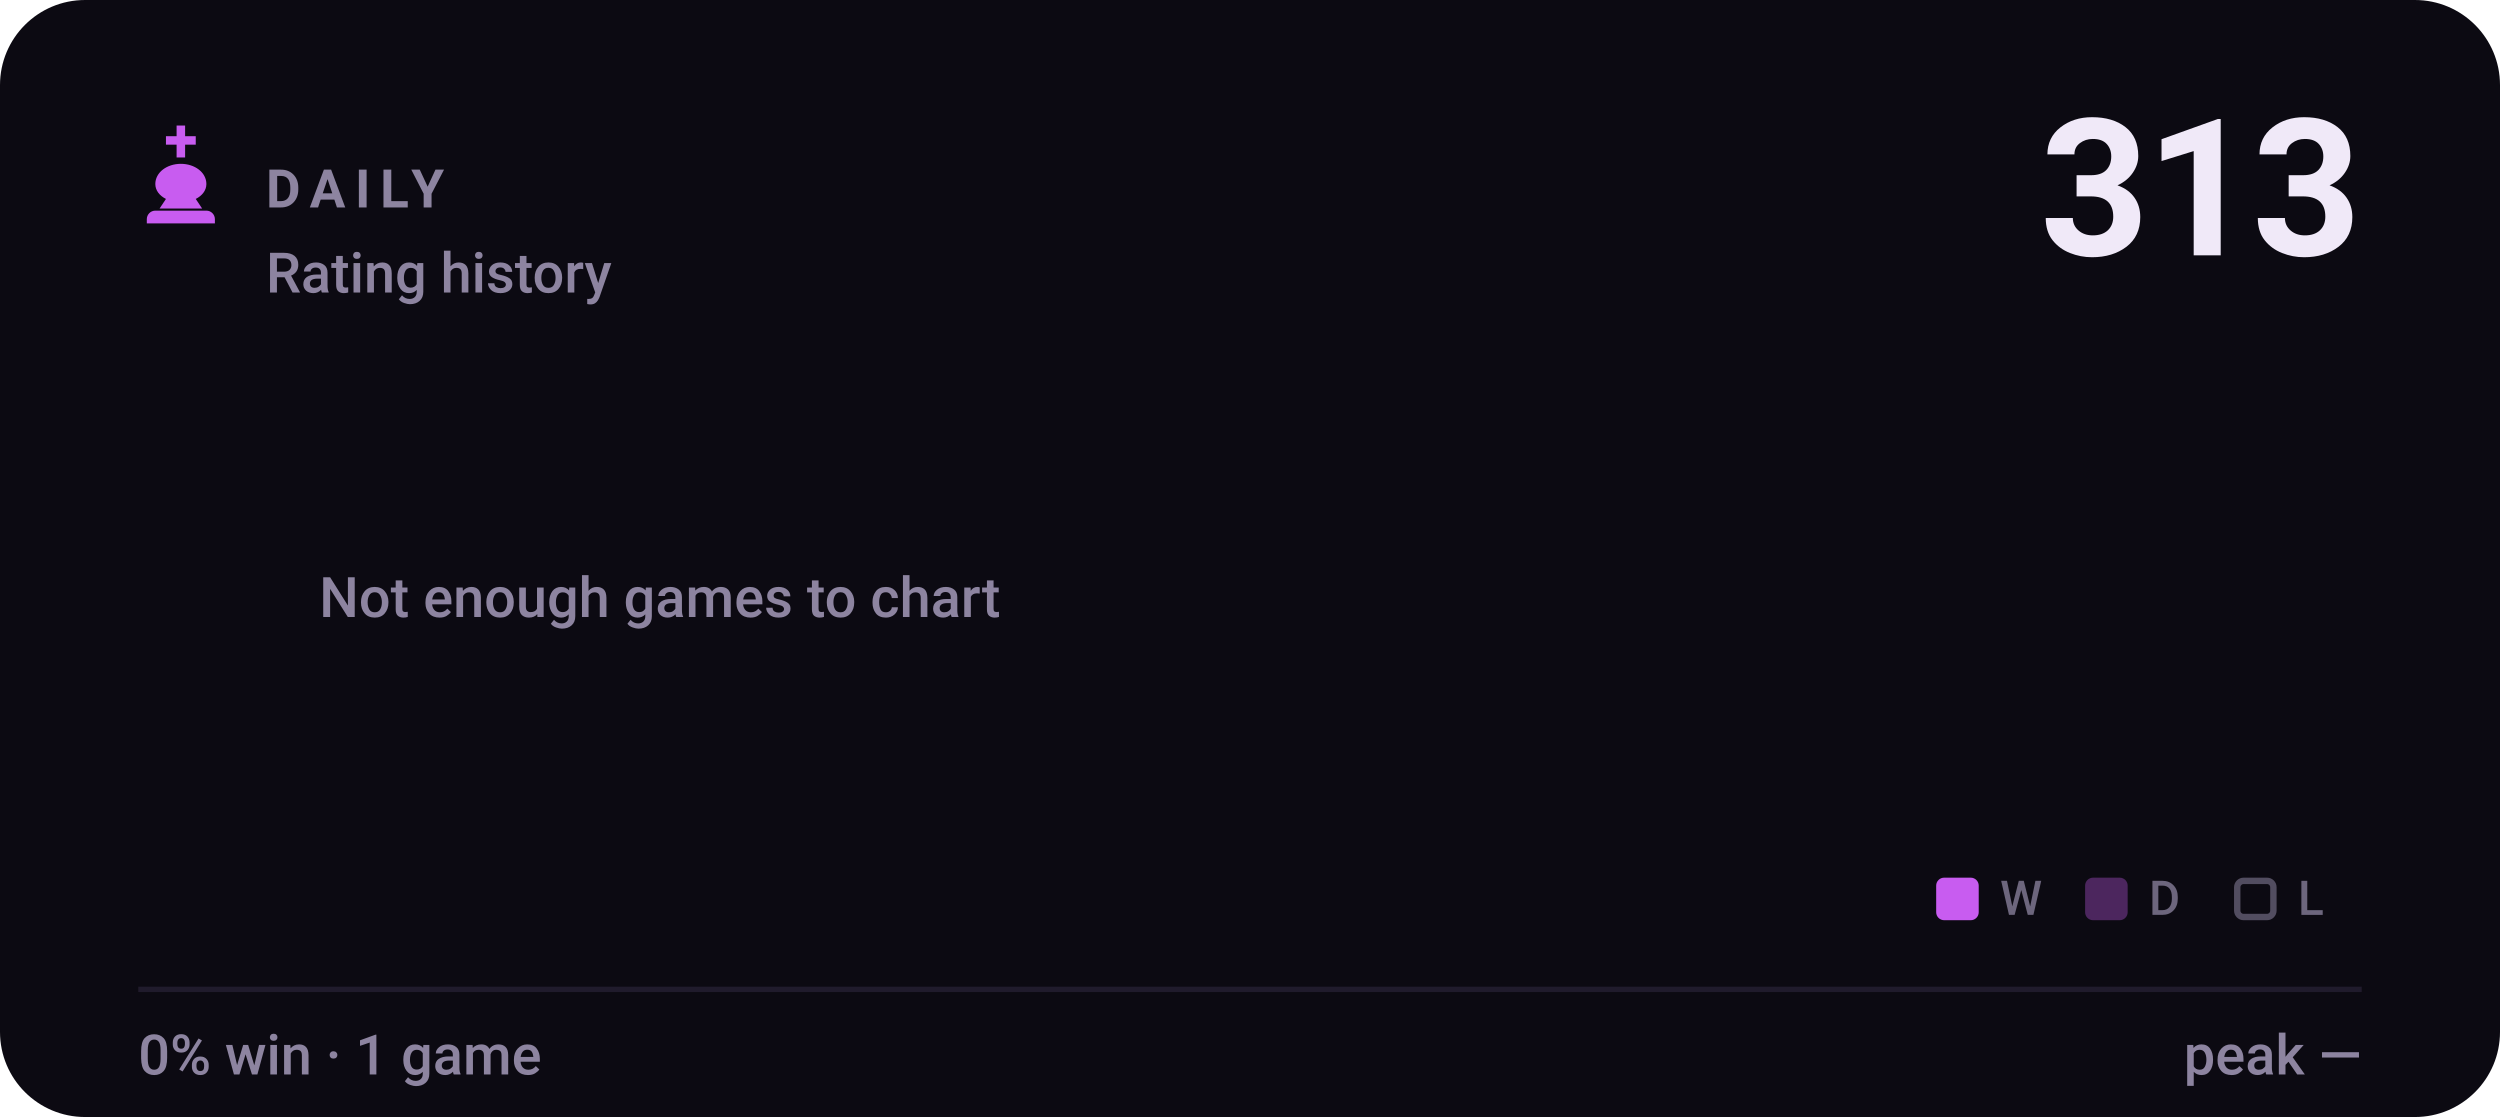
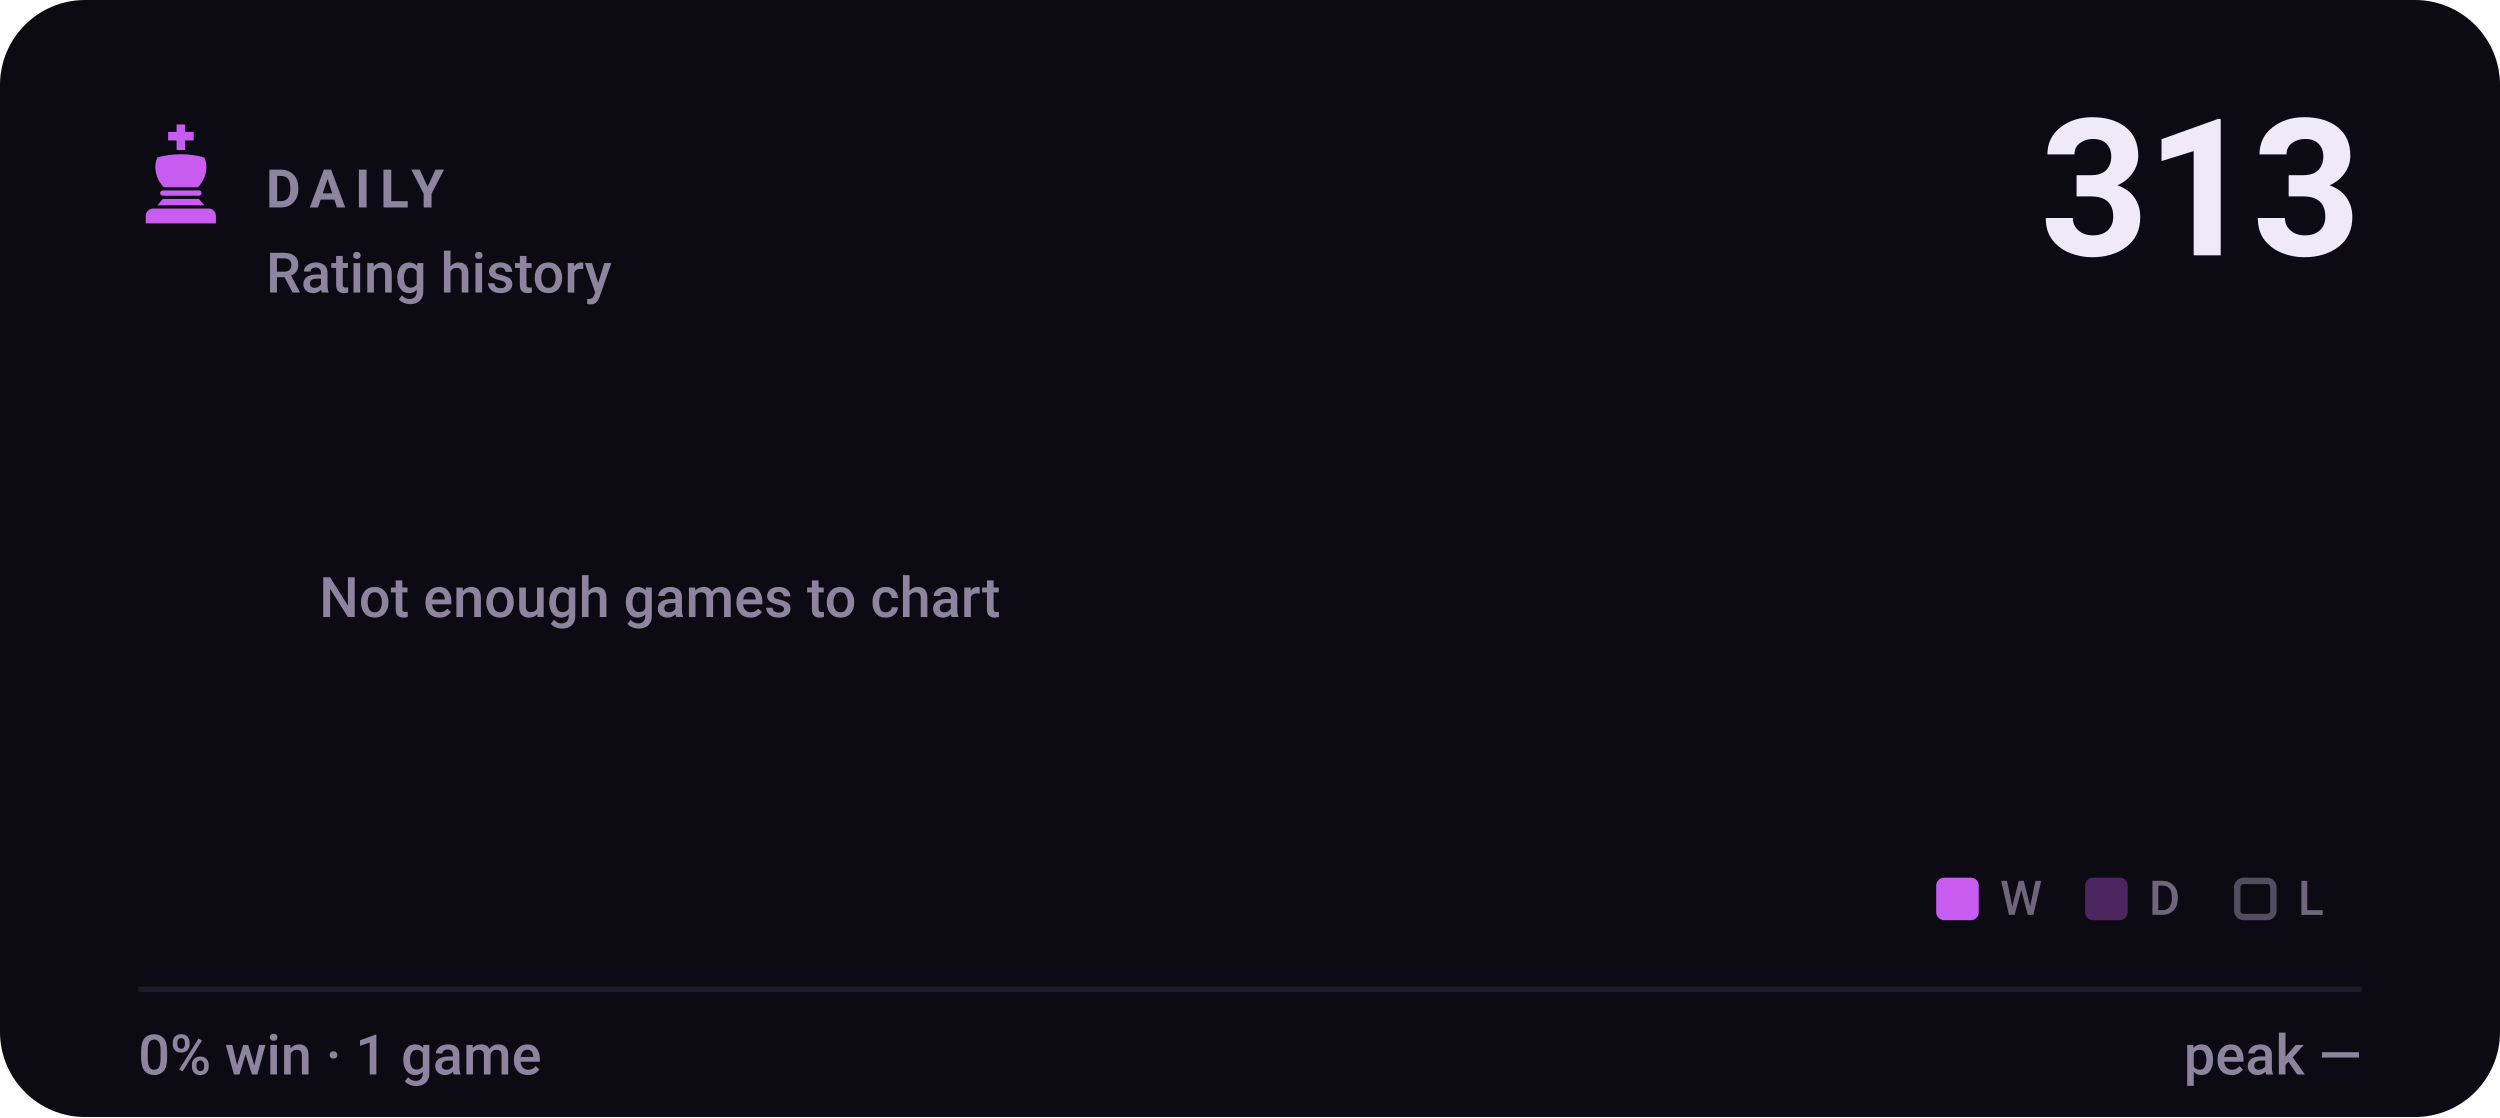
<svg xmlns="http://www.w3.org/2000/svg" viewBox="0 0 470 210" width="470" height="210" role="img" aria-label="DAILY rating history, currently 313, 0% win rate over 1 games">
  <style>svg{font-family:-apple-system,BlinkMacSystemFont,'Segoe UI',Roboto,'Helvetica Neue',Arial,sans-serif}text{fill:#f0e9f8;white-space:pre}.bg{fill:#0c0a12}.acc{fill:#c85cf0}.win{fill:#1baf7a}.draw{fill:#8b8f96}.loss{fill:#d03b3b}.lbl{font-size:10px;font-weight:600;letter-spacing:.18em;fill:#8d84a0}.cap{font-size:10.5px;font-weight:500;fill:#8d84a0}.num{font-family:-apple-system,BlinkMacSystemFont,'Segoe UI',Roboto,'Helvetica Neue',Arial,sans-serif;font-weight:700;letter-spacing:-.02em}.tick{font-size:9px;font-weight:500;fill:#8d84a0;opacity:.75}.dl{font-size:10px;font-weight:600}.rule{stroke:#201b2c;stroke-width:1;fill:none}.grid{stroke:#201b2c;stroke-width:1;fill:none;opacity:.7}.ln{fill:none;stroke:#c85cf0;stroke-width:2;stroke-linecap:round;stroke-linejoin:round}.ring{stroke:#0c0a12;stroke-width:2}.hollow{fill:none;stroke-width:1.5}.sq{fill:#f0e9f8;opacity:.035}</style>
  <rect class="bg" width="470" height="210" rx="16" />
  <g class="acc" transform="translate(24.0,22.8) scale(0.2)">
-     <path d="M46 4h8v10h10v8H54v12h-8V22H36v-8h10V4zM50 40c-13 0-24 8-24 19 0 6 4 11 10 14l-6 9h40l-6-9c6-3 10-8 10-14 0-11-11-19-24-19zM26 84h48c4.4 0 8 3.6 8 8v4H18v-4c0-4.4 3.6-8 8-8z" />
+     <path d="M46 3h8v7h8v8h-8v9h-8v-9h-8v-8h8z" />
+     <path d="M28 34c7-2 14-3 22-3s15 1 22 3c4 8 2 20-6 28H34c-8-8-10-20-6-28z" />
+     <path d="M33 65h34a2.5 2.5 0 0 1 0 5H33a2.5 2.5 0 0 1 0-5z" />
+     <path d="M33 73h34l5 6H28z" />
+     <path d="M24 82h52a7 7 0 0 1 7 7v7H17v-7a7 7 0 0 1 7-7z" />
  </g>
  <text class="lbl" x="50" y="39">DAILY</text>
  <text class="cap" x="50" y="55">Rating history</text>
  <text class="num" x="444" y="48" text-anchor="end" style="font-size:36px">313</text>
  <text class="cap" x="60" y="116">Not enough games to chart</text>
  <rect x="364" y="165" width="8" height="8" rx="1.5" fill="#c85cf0" />
  <text class="tick" x="376" y="172">W</text>
  <rect x="392" y="165" width="8" height="8" rx="1.5" fill="#c85cf0" opacity=".34" />
  <text class="tick" x="404" y="172">D</text>
  <rect x="420.6" y="165.6" width="6.8" height="6.8" rx="1.2" fill="none" stroke="#8d84a0" stroke-width="1.2" opacity=".55" />
  <text class="tick" x="432" y="172">L</text>
  <line class="rule" x1="26" y1="186" x2="444" y2="186" />
  <text class="cap" x="26" y="202">0% win · 1 game</text>
  <text class="cap" x="444" y="202" text-anchor="end">peak —</text>
</svg>
